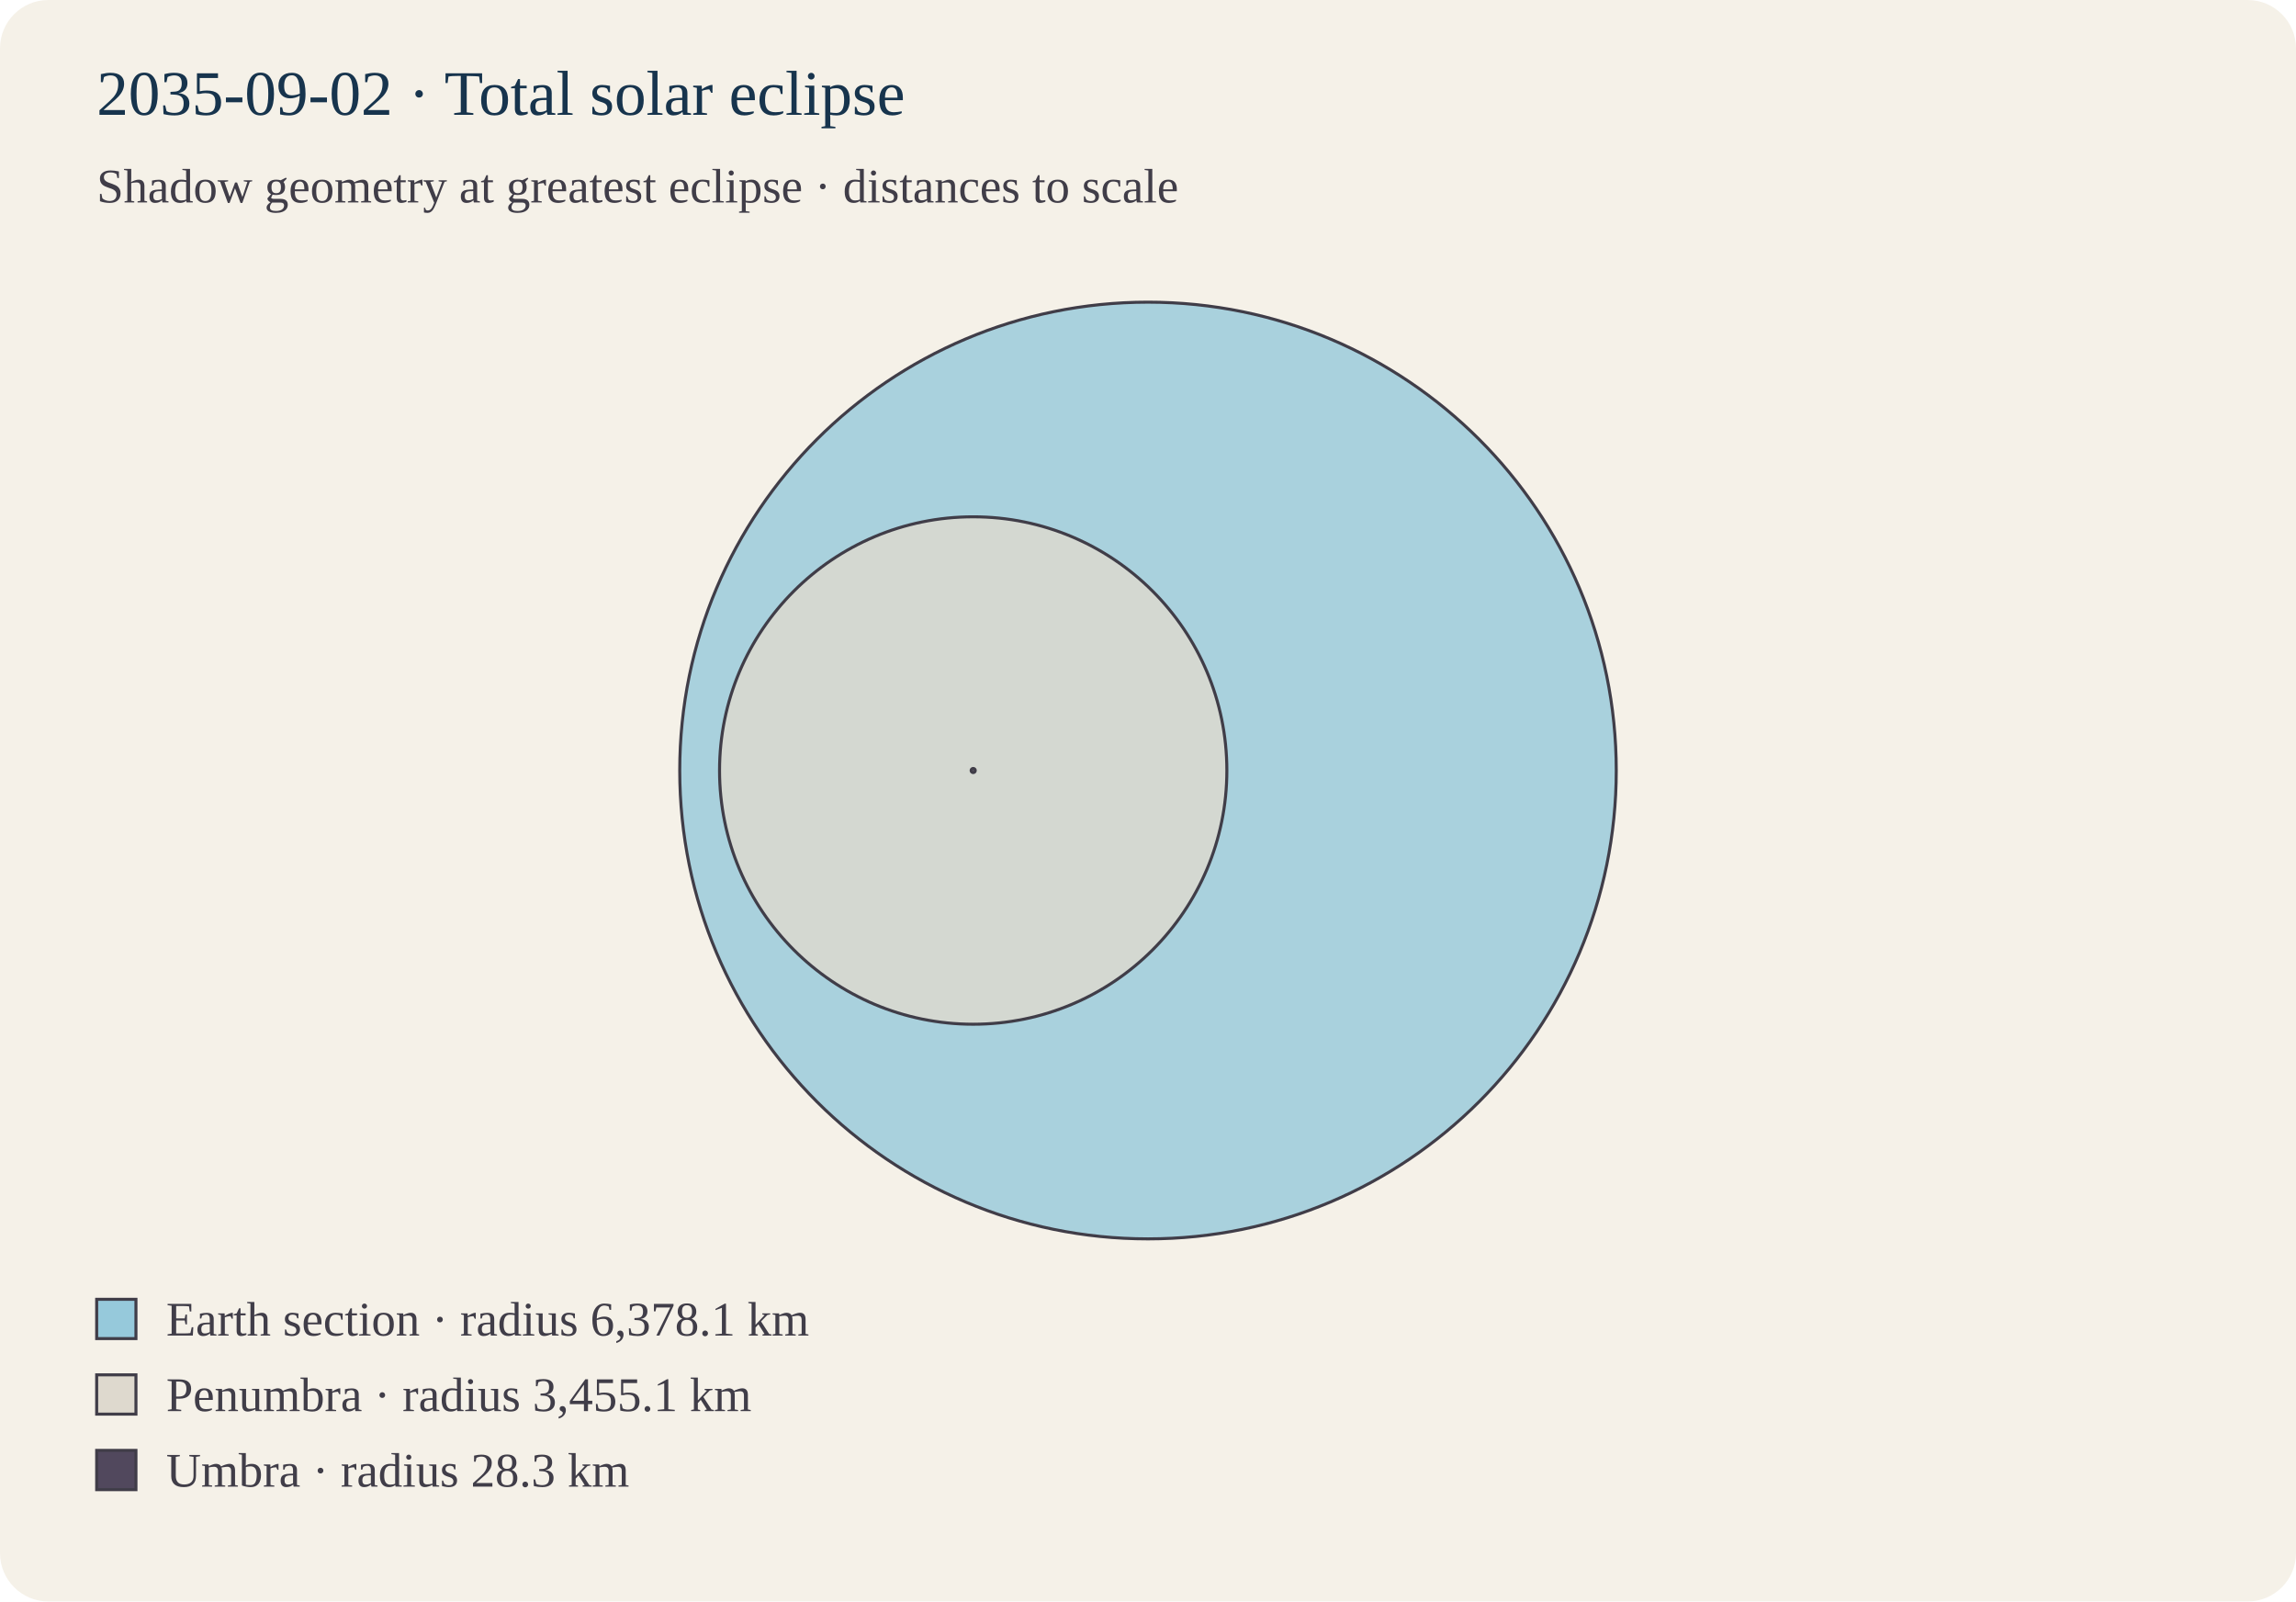
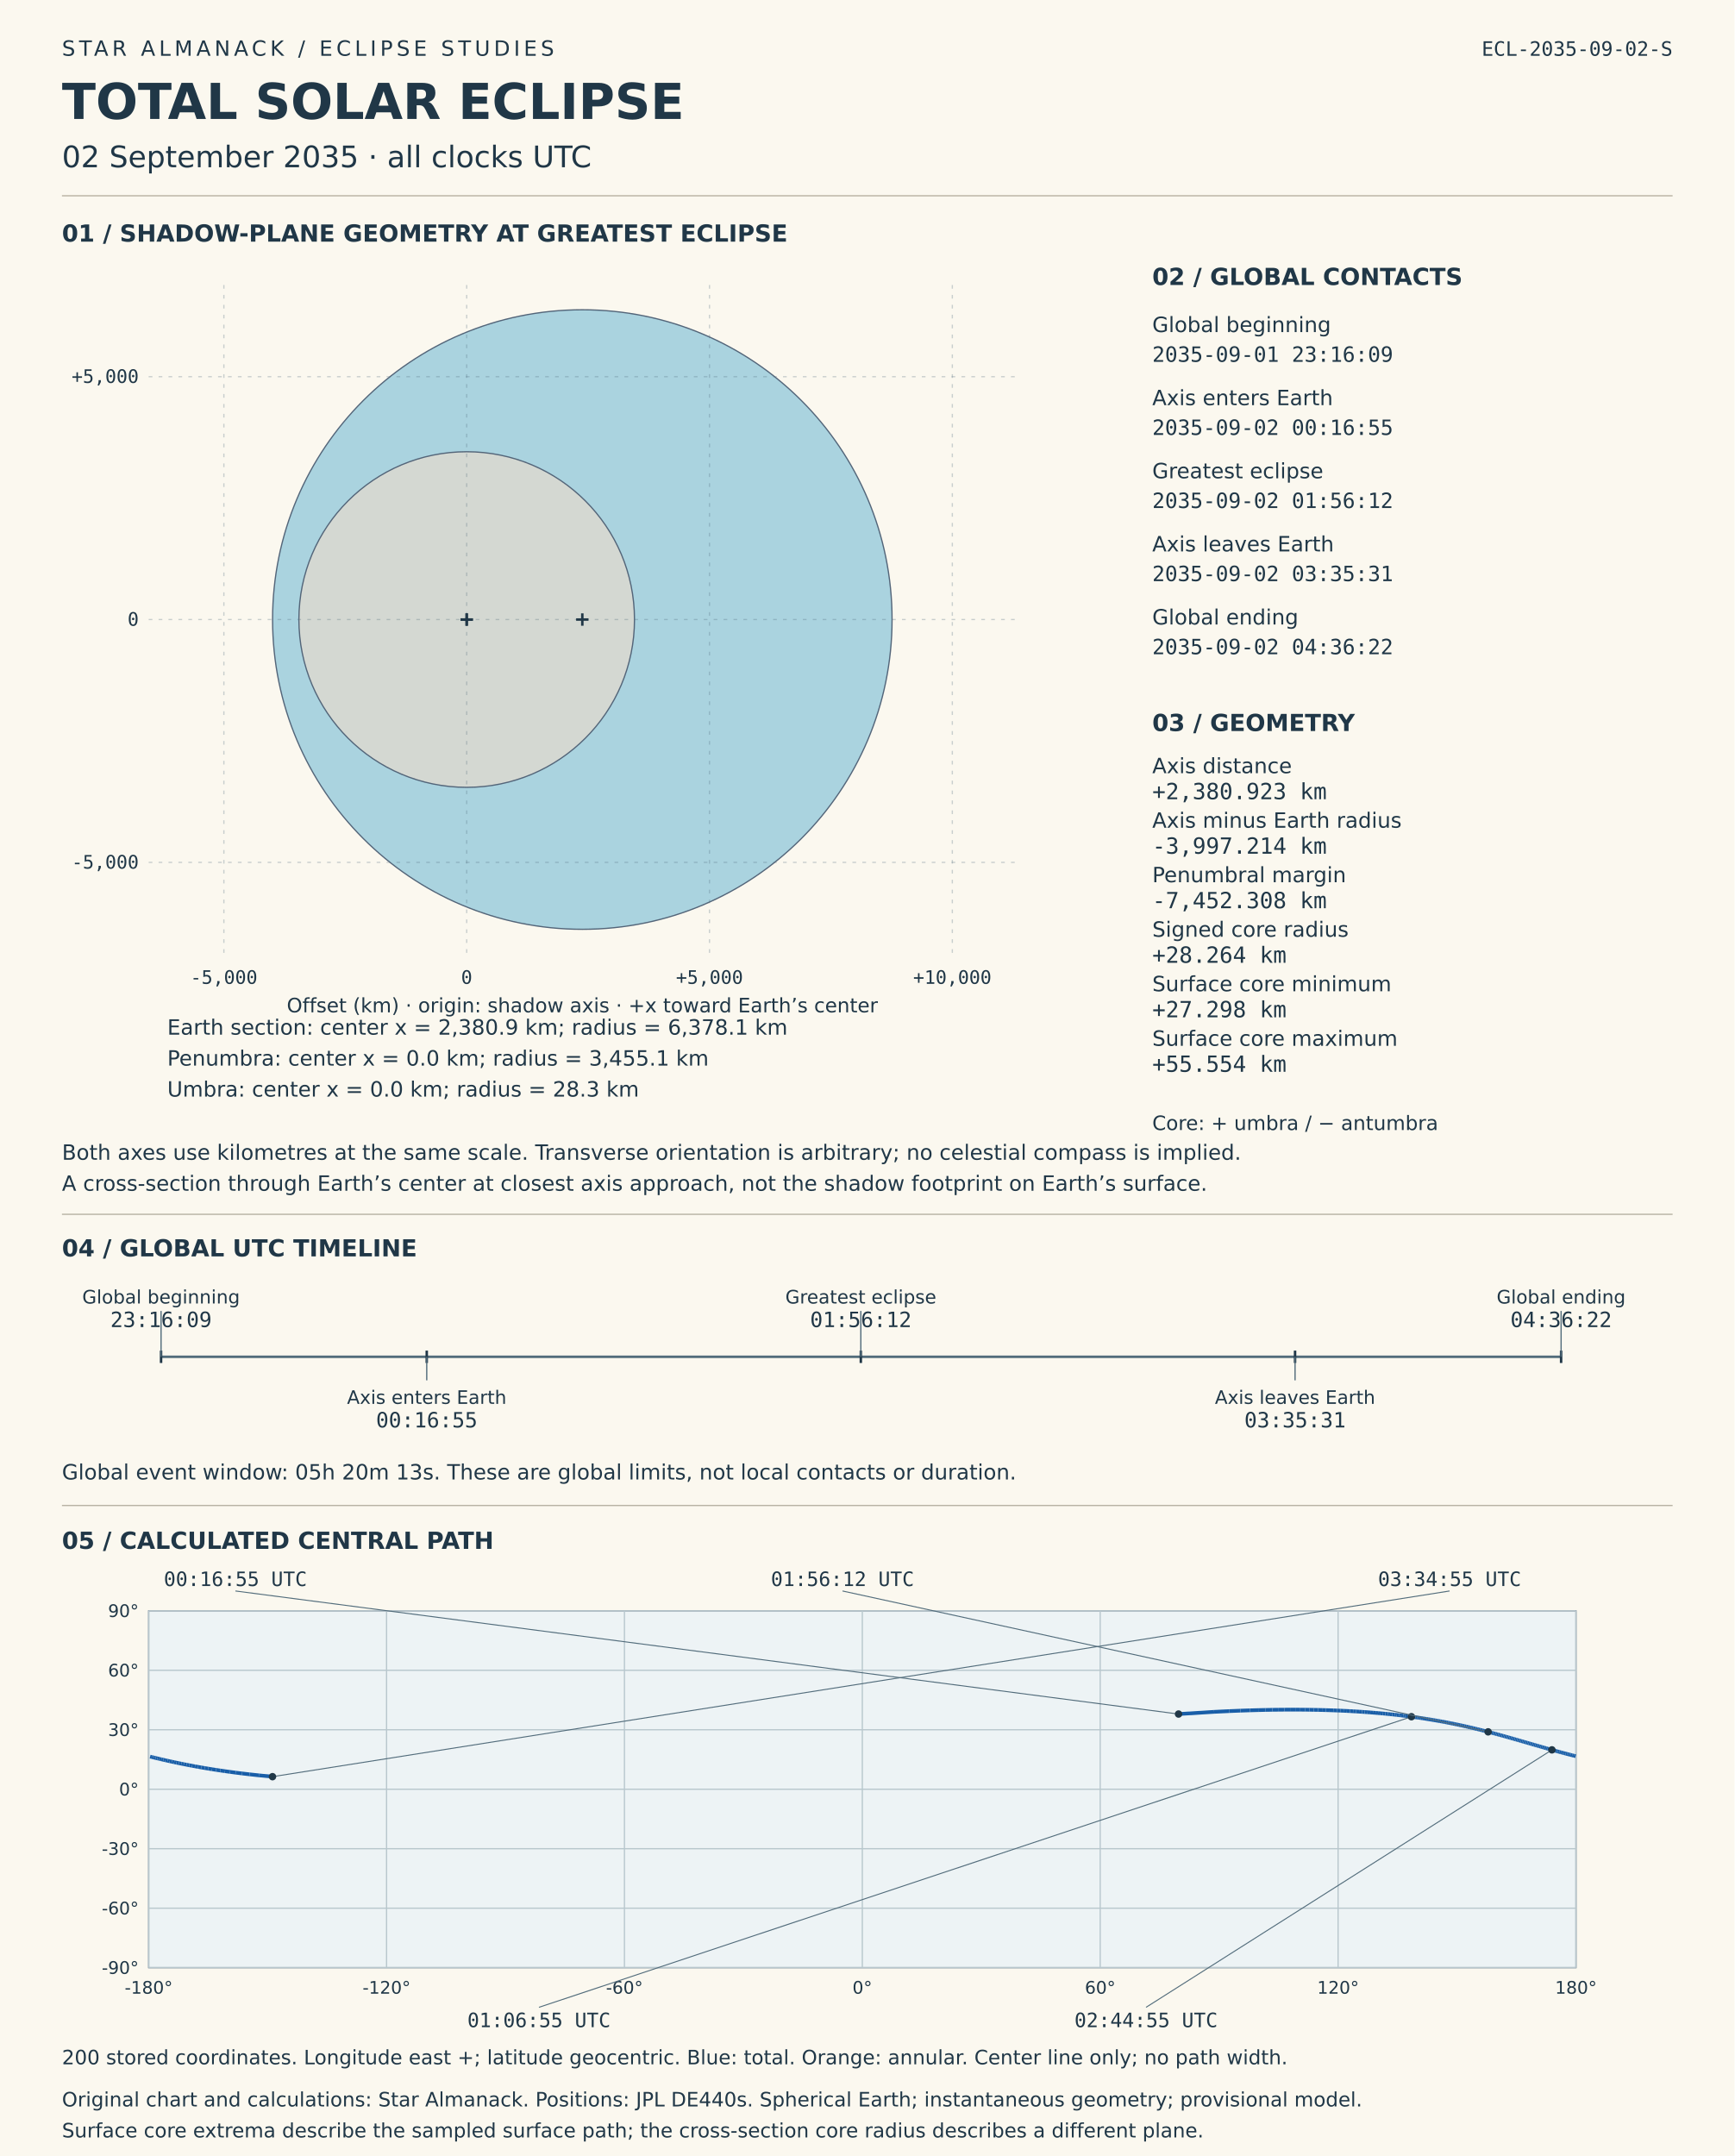
- <svg xmlns="http://www.w3.org/2000/svg" viewBox="0 0 760 530" role="img" aria-labelledby="art-title art-desc">
-   <rect width="760" height="530" rx="16" fill="#f5f1e8" />
-   <text x="32" y="38" font-size="21" fill="#17344d">2035-09-02 · Total solar eclipse</text>
-   <text x="32" y="67" font-size="16" fill="#403d48">Shadow geometry at greatest eclipse · distances to scale</text>
-   <circle data-label="Earth section" cx="380" cy="255" r="155" fill="#96c9db" fill-opacity="0.8" stroke="#403d48" />
-   <circle data-label="Penumbra" cx="322.139" cy="255" r="83.965" fill="#ded9ce" fill-opacity="0.8" stroke="#403d48" />
-   <circle data-label="Umbra" cx="322.139" cy="255" r="0.687" fill="#51485d" fill-opacity="0.8" stroke="#403d48" />
-   <rect x="32" y="430" width="13" height="13" fill="#96c9db" stroke="#403d48" />
-   <text x="55" y="442" font-size="16" fill="#403d48">Earth section · radius 6,378.1 km</text>
-   <rect x="32" y="455" width="13" height="13" fill="#ded9ce" stroke="#403d48" />
-   <text x="55" y="467" font-size="16" fill="#403d48">Penumbra · radius 3,455.1 km</text>
-   <rect x="32" y="480" width="13" height="13" fill="#51485d" stroke="#403d48" />
-   <text x="55" y="492" font-size="16" fill="#403d48">Umbra · radius 28.3 km</text>
+ <svg xmlns="http://www.w3.org/2000/svg" viewBox="0 0 1400 1740" role="img" aria-labelledby="solar-title solar-desc">
+   <rect width="1400" height="1740" fill="#fbf8ef" />
+   <style>text{font-family:DejaVu Sans,sans-serif;fill:#203747}.mono{font-family:DejaVu Sans Mono,monospace;font-variant-numeric:tabular-nums}</style>
+   <text x="50" y="45" font-size="17" letter-spacing="3">STAR ALMANACK  /  ECLIPSE STUDIES</text>
+   <text x="50" y="96" font-size="40" font-weight="bold">TOTAL SOLAR ECLIPSE</text>
+   <text x="50" y="135" font-size="24">02 September 2035  ·  all clocks UTC</text>
+   <text x="1350" y="45" font-size="16" text-anchor="end" class="mono">ECL-2035-09-02-S</text>
+   <line x1="50" y1="158" x2="1350" y2="158" stroke="#b8b3a4" />
+   <text x="50" y="195" font-size="19" font-weight="bold">01  /  SHADOW-PLANE GEOMETRY AT GREATEST ECLIPSE</text>
+   <circle data-label="Earth section" cx="470" cy="500.0" r="250" fill="#96c9db" fill-opacity=".8" stroke="#536579" />
+   <circle data-label="Penumbra" cx="376.676" cy="500.0" r="135.427" fill="#ded9ce" fill-opacity=".8" stroke="#536579" />
+   <circle data-label="Umbra" cx="376.676" cy="500.0" r="1.108" fill="#51485d" fill-opacity=".8" stroke="#536579" />
+   <g id="shadow-coordinate-grid">
+     <line x1="180.694" y1="230" x2="180.694" y2="770" stroke="#526c7b" stroke-opacity=".3" stroke-dasharray="3 5" />
+     <text x="180.694" y="794" font-size="15" text-anchor="middle" class="mono">-5,000</text>
+     <line x1="376.676" y1="230" x2="376.676" y2="770" stroke="#526c7b" stroke-opacity=".3" stroke-dasharray="3 5" />
+     <text x="376.676" y="794" font-size="15" text-anchor="middle" class="mono">0</text>
+     <line x1="572.658" y1="230" x2="572.658" y2="770" stroke="#526c7b" stroke-opacity=".3" stroke-dasharray="3 5" />
+     <text x="572.658" y="794" font-size="15" text-anchor="middle" class="mono">+5,000</text>
+     <line x1="768.64" y1="230" x2="768.64" y2="770" stroke="#526c7b" stroke-opacity=".3" stroke-dasharray="3 5" />
+     <text x="768.64" y="794" font-size="15" text-anchor="middle" class="mono">+10,000</text>
+     <line x1="120" y1="695.982" x2="820" y2="695.982" stroke="#526c7b" stroke-opacity=".3" stroke-dasharray="3 5" />
+     <text x="112" y="700.982" font-size="15" text-anchor="end" class="mono">-5,000</text>
+     <line x1="120" y1="500.0" x2="820" y2="500.0" stroke="#526c7b" stroke-opacity=".3" stroke-dasharray="3 5" />
+     <text x="112" y="505.0" font-size="15" text-anchor="end" class="mono">0</text>
+     <line x1="120" y1="304.018" x2="820" y2="304.018" stroke="#526c7b" stroke-opacity=".3" stroke-dasharray="3 5" />
+     <text x="112" y="309.018" font-size="15" text-anchor="end" class="mono">+5,000</text>
+   </g>
+   <line x1="465.0" y1="500.0" x2="475.0" y2="500.0" stroke="#203747" stroke-width="2" />
+   <line x1="470.0" y1="495.0" x2="470.0" y2="505.0" stroke="#203747" stroke-width="2" />
+   <text x="135" y="835" font-size="17">Earth section: center x = 2,380.9 km; radius = 6,378.1 km</text>
+   <line x1="371.676" y1="500.0" x2="381.676" y2="500.0" stroke="#203747" stroke-width="2" />
+   <line x1="376.676" y1="495.0" x2="376.676" y2="505.0" stroke="#203747" stroke-width="2" />
+   <text x="135" y="860" font-size="17">Penumbra: center x = 0.0 km; radius = 3,455.1 km</text>
+   <line x1="371.676" y1="500.0" x2="381.676" y2="500.0" stroke="#203747" stroke-width="2" />
+   <line x1="376.676" y1="495.0" x2="376.676" y2="505.0" stroke="#203747" stroke-width="2" />
+   <text x="135" y="885" font-size="17">Umbra: center x = 0.0 km; radius = 28.3 km</text>
+   <text x="470" y="817" font-size="16" text-anchor="middle">Offset (km) · origin: shadow axis · +x toward Earth’s center</text>
+   <text x="50" y="936" font-size="17">Both axes use kilometres at the same scale. Transverse orientation is arbitrary; no celestial compass is implied.</text>
+   <text x="50" y="961" font-size="17">A cross-section through Earth’s center at closest axis approach, not the shadow footprint on Earth’s surface.</text>
+   <text x="930" y="230" font-size="19" font-weight="bold">02  /  GLOBAL CONTACTS</text>
+   <text x="930" y="268" font-size="17">Global beginning</text>
+   <text x="930" y="292" font-size="17" class="mono">2035-09-01  23:16:09</text>
+   <text x="930" y="327" font-size="17">Axis enters Earth</text>
+   <text x="930" y="351" font-size="17" class="mono">2035-09-02  00:16:55</text>
+   <text x="930" y="386" font-size="17">Greatest eclipse</text>
+   <text x="930" y="410" font-size="17" class="mono">2035-09-02  01:56:12</text>
+   <text x="930" y="445" font-size="17">Axis leaves Earth</text>
+   <text x="930" y="469" font-size="17" class="mono">2035-09-02  03:35:31</text>
+   <text x="930" y="504" font-size="17">Global ending</text>
+   <text x="930" y="528" font-size="17" class="mono">2035-09-02  04:36:22</text>
+   <text x="930" y="590" font-size="19" font-weight="bold">03  /  GEOMETRY</text>
+   <text x="930" y="624" font-size="17">Axis distance</text>
+   <text x="930" y="645" font-size="18" class="mono">+2,380.923 km</text>
+   <text x="930" y="668" font-size="17">Axis minus Earth radius</text>
+   <text x="930" y="689" font-size="18" class="mono">-3,997.214 km</text>
+   <text x="930" y="712" font-size="17">Penumbral margin</text>
+   <text x="930" y="733" font-size="18" class="mono">-7,452.308 km</text>
+   <text x="930" y="756" font-size="17">Signed core radius</text>
+   <text x="930" y="777" font-size="18" class="mono">+28.264 km</text>
+   <text x="930" y="800" font-size="17">Surface core minimum</text>
+   <text x="930" y="821" font-size="18" class="mono">+27.298 km</text>
+   <text x="930" y="844" font-size="17">Surface core maximum</text>
+   <text x="930" y="865" font-size="18" class="mono">+55.554 km</text>
+   <text x="930" y="912" font-size="16">Core: + umbra / − antumbra</text>
+   <line x1="50" y1="980" x2="1350" y2="980" stroke="#b8b3a4" />
+   <text x="50" y="1014" font-size="19" font-weight="bold">04  /  GLOBAL UTC TIMELINE</text>
+   <line x1="130" y1="1095" x2="1260" y2="1095" stroke="#526c7b" stroke-width="2" />
+   <line x1="130.0" y1="1090" x2="130.0" y2="1100" stroke="#203747" stroke-width="2" />
+   <line x1="130.0" y1="1095" x2="130.0" y2="1058" stroke="#526c7b" />
+   <text x="130.0" y="1052" font-size="15" text-anchor="middle">Global beginning</text>
+   <text x="130.0" y="1071" font-size="17" text-anchor="middle" class="mono">23:16:09</text>
+   <line x1="344.437" y1="1090" x2="344.437" y2="1100" stroke="#203747" stroke-width="2" />
+   <line x1="344.437" y1="1095" x2="344.437" y2="1114" stroke="#526c7b" />
+   <text x="344.437" y="1133" font-size="15" text-anchor="middle">Axis enters Earth</text>
+   <text x="344.437" y="1152" font-size="17" text-anchor="middle" class="mono">00:16:55</text>
+   <line x1="694.794" y1="1090" x2="694.794" y2="1100" stroke="#203747" stroke-width="2" />
+   <line x1="694.794" y1="1095" x2="694.794" y2="1058" stroke="#526c7b" />
+   <text x="694.794" y="1052" font-size="15" text-anchor="middle">Greatest eclipse</text>
+   <text x="694.794" y="1071" font-size="17" text-anchor="middle" class="mono">01:56:12</text>
+   <line x1="1045.269" y1="1090" x2="1045.269" y2="1100" stroke="#203747" stroke-width="2" />
+   <line x1="1045.269" y1="1095" x2="1045.269" y2="1114" stroke="#526c7b" />
+   <text x="1045.269" y="1133" font-size="15" text-anchor="middle">Axis leaves Earth</text>
+   <text x="1045.269" y="1152" font-size="17" text-anchor="middle" class="mono">03:35:31</text>
+   <line x1="1260.0" y1="1090" x2="1260.0" y2="1100" stroke="#203747" stroke-width="2" />
+   <line x1="1260.0" y1="1095" x2="1260.0" y2="1058" stroke="#526c7b" />
+   <text x="1260.0" y="1052" font-size="15" text-anchor="middle">Global ending</text>
+   <text x="1260.0" y="1071" font-size="17" text-anchor="middle" class="mono">04:36:22</text>
+   <text x="50" y="1194" font-size="17">Global event window: 05h 20m 13s. These are global limits, not local contacts or duration.</text>
+   <line x1="50" y1="1215" x2="1350" y2="1215" stroke="#b8b3a4" />
+   <text x="50" y="1250" font-size="19" font-weight="bold">05  /  CALCULATED CENTRAL PATH</text>
+   <g id="timed-central-path">
+     <rect x="120" y="1300" width="1152" height="288" fill="#edf3f5" stroke="#708090" />
+     <line x1="120.0" y1="1300" x2="120.0" y2="1588" stroke="#b8c7cd" />
+     <text x="120.0" y="1609" font-size="14" text-anchor="middle">-180°</text>
+     <line x1="312.0" y1="1300" x2="312.0" y2="1588" stroke="#b8c7cd" />
+     <text x="312.0" y="1609" font-size="14" text-anchor="middle">-120°</text>
+     <line x1="504.0" y1="1300" x2="504.0" y2="1588" stroke="#b8c7cd" />
+     <text x="504.0" y="1609" font-size="14" text-anchor="middle">-60°</text>
+     <line x1="696.0" y1="1300" x2="696.0" y2="1588" stroke="#b8c7cd" />
+     <text x="696.0" y="1609" font-size="14" text-anchor="middle">0°</text>
+     <line x1="888.0" y1="1300" x2="888.0" y2="1588" stroke="#b8c7cd" />
+     <text x="888.0" y="1609" font-size="14" text-anchor="middle">60°</text>
+     <line x1="1080.0" y1="1300" x2="1080.0" y2="1588" stroke="#b8c7cd" />
+     <text x="1080.0" y="1609" font-size="14" text-anchor="middle">120°</text>
+     <line x1="1272.0" y1="1300" x2="1272.0" y2="1588" stroke="#b8c7cd" />
+     <text x="1272.0" y="1609" font-size="14" text-anchor="middle">180°</text>
+     <line x1="120" y1="1588.0" x2="1272" y2="1588.0" stroke="#b8c7cd" />
+     <text x="112" y="1593.0" font-size="14" text-anchor="end">-90°</text>
+     <line x1="120" y1="1540.0" x2="1272" y2="1540.0" stroke="#b8c7cd" />
+     <text x="112" y="1545.0" font-size="14" text-anchor="end">-60°</text>
+     <line x1="120" y1="1492.0" x2="1272" y2="1492.0" stroke="#b8c7cd" />
+     <text x="112" y="1497.0" font-size="14" text-anchor="end">-30°</text>
+     <line x1="120" y1="1444.0" x2="1272" y2="1444.0" stroke="#b8c7cd" />
+     <text x="112" y="1449.0" font-size="14" text-anchor="end">0°</text>
+     <line x1="120" y1="1396.0" x2="1272" y2="1396.0" stroke="#b8c7cd" />
+     <text x="112" y="1401.0" font-size="14" text-anchor="end">30°</text>
+     <line x1="120" y1="1348.0" x2="1272" y2="1348.0" stroke="#b8c7cd" />
+     <text x="112" y="1353.0" font-size="14" text-anchor="end">60°</text>
+     <line x1="120" y1="1300.0" x2="1272" y2="1300.0" stroke="#b8c7cd" />
+     <text x="112" y="1305.0" font-size="14" text-anchor="end">90°</text>
+     <line x1="951.229" y1="1383.317" x2="979.947" y2="1381.543" stroke="#195ea8" stroke-width="3" />
+     <line x1="979.947" y1="1381.543" x2="992.01" y2="1380.959" stroke="#195ea8" stroke-width="3" />
+     <line x1="992.01" y1="1380.959" x2="1001.17" y2="1380.588" stroke="#195ea8" stroke-width="3" />
+     <line x1="1001.17" y1="1380.588" x2="1008.826" y2="1380.327" stroke="#195ea8" stroke-width="3" />
+     <line x1="1008.826" y1="1380.327" x2="1015.518" y2="1380.137" stroke="#195ea8" stroke-width="3" />
+     <line x1="1015.518" y1="1380.137" x2="1021.525" y2="1380" stroke="#195ea8" stroke-width="3" />
+     <line x1="1021.525" y1="1380" x2="1027.011" y2="1379.901" stroke="#195ea8" stroke-width="3" />
+     <line x1="1027.011" y1="1379.901" x2="1032.084" y2="1379.835" stroke="#195ea8" stroke-width="3" />
+     <line x1="1032.084" y1="1379.835" x2="1036.819" y2="1379.794" stroke="#195ea8" stroke-width="3" />
+     <line x1="1036.819" y1="1379.794" x2="1041.27" y2="1379.775" stroke="#195ea8" stroke-width="3" />
+     <line x1="1041.27" y1="1379.775" x2="1045.478" y2="1379.776" stroke="#195ea8" stroke-width="3" />
+     <line x1="1045.478" y1="1379.776" x2="1049.476" y2="1379.792" stroke="#195ea8" stroke-width="3" />
+     <line x1="1049.476" y1="1379.792" x2="1053.288" y2="1379.824" stroke="#195ea8" stroke-width="3" />
+     <line x1="1053.288" y1="1379.824" x2="1056.936" y2="1379.868" stroke="#195ea8" stroke-width="3" />
+     <line x1="1056.936" y1="1379.868" x2="1060.436" y2="1379.925" stroke="#195ea8" stroke-width="3" />
+     <line x1="1060.436" y1="1379.925" x2="1063.803" y2="1379.991" stroke="#195ea8" stroke-width="3" />
+     <line x1="1063.803" y1="1379.991" x2="1067.048" y2="1380.068" stroke="#195ea8" stroke-width="3" />
+     <line x1="1067.048" y1="1380.068" x2="1070.183" y2="1380.154" stroke="#195ea8" stroke-width="3" />
+     <line x1="1070.183" y1="1380.154" x2="1073.216" y2="1380.248" stroke="#195ea8" stroke-width="3" />
+     <line x1="1073.216" y1="1380.248" x2="1076.154" y2="1380.349" stroke="#195ea8" stroke-width="3" />
+     <line x1="1076.154" y1="1380.349" x2="1079.005" y2="1380.458" stroke="#195ea8" stroke-width="3" />
+     <line x1="1079.005" y1="1380.458" x2="1081.775" y2="1380.573" stroke="#195ea8" stroke-width="3" />
+     <line x1="1081.775" y1="1380.573" x2="1084.469" y2="1380.695" stroke="#195ea8" stroke-width="3" />
+     <line x1="1084.469" y1="1380.695" x2="1087.091" y2="1380.822" stroke="#195ea8" stroke-width="3" />
+     <line x1="1087.091" y1="1380.822" x2="1089.647" y2="1380.955" stroke="#195ea8" stroke-width="3" />
+     <line x1="1089.647" y1="1380.955" x2="1092.139" y2="1381.093" stroke="#195ea8" stroke-width="3" />
+     <line x1="1092.139" y1="1381.093" x2="1094.573" y2="1381.236" stroke="#195ea8" stroke-width="3" />
+     <line x1="1094.573" y1="1381.236" x2="1096.949" y2="1381.383" stroke="#195ea8" stroke-width="3" />
+     <line x1="1096.949" y1="1381.383" x2="1099.273" y2="1381.535" stroke="#195ea8" stroke-width="3" />
+     <line x1="1099.273" y1="1381.535" x2="1101.546" y2="1381.692" stroke="#195ea8" stroke-width="3" />
+     <line x1="1101.546" y1="1381.692" x2="1103.771" y2="1381.852" stroke="#195ea8" stroke-width="3" />
+     <line x1="1103.771" y1="1381.852" x2="1105.95" y2="1382.016" stroke="#195ea8" stroke-width="3" />
+     <line x1="1105.95" y1="1382.016" x2="1108.085" y2="1382.184" stroke="#195ea8" stroke-width="3" />
+     <line x1="1108.085" y1="1382.184" x2="1110.178" y2="1382.355" stroke="#195ea8" stroke-width="3" />
+     <line x1="1110.178" y1="1382.355" x2="1112.231" y2="1382.53" stroke="#195ea8" stroke-width="3" />
+     <line x1="1112.231" y1="1382.53" x2="1114.247" y2="1382.708" stroke="#195ea8" stroke-width="3" />
+     <line x1="1114.247" y1="1382.708" x2="1116.225" y2="1382.888" stroke="#195ea8" stroke-width="3" />
+     <line x1="1116.225" y1="1382.888" x2="1118.168" y2="1383.072" stroke="#195ea8" stroke-width="3" />
+     <line x1="1118.168" y1="1383.072" x2="1120.078" y2="1383.259" stroke="#195ea8" stroke-width="3" />
+     <line x1="1120.078" y1="1383.259" x2="1121.955" y2="1383.449" stroke="#195ea8" stroke-width="3" />
+     <line x1="1121.955" y1="1383.449" x2="1123.801" y2="1383.641" stroke="#195ea8" stroke-width="3" />
+     <line x1="1123.801" y1="1383.641" x2="1125.616" y2="1383.836" stroke="#195ea8" stroke-width="3" />
+     <line x1="1125.616" y1="1383.836" x2="1127.403" y2="1384.033" stroke="#195ea8" stroke-width="3" />
+     <line x1="1127.403" y1="1384.033" x2="1129.162" y2="1384.233" stroke="#195ea8" stroke-width="3" />
+     <line x1="1129.162" y1="1384.233" x2="1130.894" y2="1384.435" stroke="#195ea8" stroke-width="3" />
+     <line x1="1130.894" y1="1384.435" x2="1132.6" y2="1384.639" stroke="#195ea8" stroke-width="3" />
+     <line x1="1132.6" y1="1384.639" x2="1134.281" y2="1384.845" stroke="#195ea8" stroke-width="3" />
+     <line x1="1134.281" y1="1384.845" x2="1135.938" y2="1385.054" stroke="#195ea8" stroke-width="3" />
+     <line x1="1135.938" y1="1385.054" x2="1137.571" y2="1385.264" stroke="#195ea8" stroke-width="3" />
+     <line x1="1137.571" y1="1385.264" x2="1139.182" y2="1385.477" stroke="#195ea8" stroke-width="3" />
+     <line x1="1139.182" y1="1385.477" x2="1140.77" y2="1385.691" stroke="#195ea8" stroke-width="3" />
+     <line x1="1140.77" y1="1385.691" x2="1142.338" y2="1385.908" stroke="#195ea8" stroke-width="3" />
+     <line x1="1142.338" y1="1385.908" x2="1143.885" y2="1386.126" stroke="#195ea8" stroke-width="3" />
+     <line x1="1143.885" y1="1386.126" x2="1145.412" y2="1386.346" stroke="#195ea8" stroke-width="3" />
+     <line x1="1145.412" y1="1386.346" x2="1146.919" y2="1386.567" stroke="#195ea8" stroke-width="3" />
+     <line x1="1146.919" y1="1386.567" x2="1148.408" y2="1386.791" stroke="#195ea8" stroke-width="3" />
+     <line x1="1148.408" y1="1386.791" x2="1149.879" y2="1387.016" stroke="#195ea8" stroke-width="3" />
+     <line x1="1149.879" y1="1387.016" x2="1151.333" y2="1387.242" stroke="#195ea8" stroke-width="3" />
+     <line x1="1151.333" y1="1387.242" x2="1152.769" y2="1387.471" stroke="#195ea8" stroke-width="3" />
+     <line x1="1152.769" y1="1387.471" x2="1154.189" y2="1387.7" stroke="#195ea8" stroke-width="3" />
+     <line x1="1154.189" y1="1387.7" x2="1155.593" y2="1387.932" stroke="#195ea8" stroke-width="3" />
+     <line x1="1155.593" y1="1387.932" x2="1156.982" y2="1388.164" stroke="#195ea8" stroke-width="3" />
+     <line x1="1156.982" y1="1388.164" x2="1158.355" y2="1388.399" stroke="#195ea8" stroke-width="3" />
+     <line x1="1158.355" y1="1388.399" x2="1159.714" y2="1388.634" stroke="#195ea8" stroke-width="3" />
+     <line x1="1159.714" y1="1388.634" x2="1161.058" y2="1388.871" stroke="#195ea8" stroke-width="3" />
+     <line x1="1161.058" y1="1388.871" x2="1162.389" y2="1389.109" stroke="#195ea8" stroke-width="3" />
+     <line x1="1162.389" y1="1389.109" x2="1163.707" y2="1389.349" stroke="#195ea8" stroke-width="3" />
+     <line x1="1163.707" y1="1389.349" x2="1165.011" y2="1389.59" stroke="#195ea8" stroke-width="3" />
+     <line x1="1165.011" y1="1389.59" x2="1166.304" y2="1389.832" stroke="#195ea8" stroke-width="3" />
+     <line x1="1166.304" y1="1389.832" x2="1167.583" y2="1390.076" stroke="#195ea8" stroke-width="3" />
+     <line x1="1167.583" y1="1390.076" x2="1168.851" y2="1390.32" stroke="#195ea8" stroke-width="3" />
+     <line x1="1168.851" y1="1390.32" x2="1170.108" y2="1390.566" stroke="#195ea8" stroke-width="3" />
+     <line x1="1170.108" y1="1390.566" x2="1171.354" y2="1390.813" stroke="#195ea8" stroke-width="3" />
+     <line x1="1171.354" y1="1390.813" x2="1172.588" y2="1391.062" stroke="#195ea8" stroke-width="3" />
+     <line x1="1172.588" y1="1391.062" x2="1173.813" y2="1391.311" stroke="#195ea8" stroke-width="3" />
+     <line x1="1173.813" y1="1391.311" x2="1175.027" y2="1391.562" stroke="#195ea8" stroke-width="3" />
+     <line x1="1175.027" y1="1391.562" x2="1176.231" y2="1391.813" stroke="#195ea8" stroke-width="3" />
+     <line x1="1176.231" y1="1391.813" x2="1177.426" y2="1392.066" stroke="#195ea8" stroke-width="3" />
+     <line x1="1177.426" y1="1392.066" x2="1178.611" y2="1392.32" stroke="#195ea8" stroke-width="3" />
+     <line x1="1178.611" y1="1392.32" x2="1179.788" y2="1392.575" stroke="#195ea8" stroke-width="3" />
+     <line x1="1179.788" y1="1392.575" x2="1180.956" y2="1392.831" stroke="#195ea8" stroke-width="3" />
+     <line x1="1180.956" y1="1392.831" x2="1182.116" y2="1393.088" stroke="#195ea8" stroke-width="3" />
+     <line x1="1182.116" y1="1393.088" x2="1183.268" y2="1393.346" stroke="#195ea8" stroke-width="3" />
+     <line x1="1183.268" y1="1393.346" x2="1184.412" y2="1393.606" stroke="#195ea8" stroke-width="3" />
+     <line x1="1184.412" y1="1393.606" x2="1185.548" y2="1393.866" stroke="#195ea8" stroke-width="3" />
+     <line x1="1185.548" y1="1393.866" x2="1186.677" y2="1394.127" stroke="#195ea8" stroke-width="3" />
+     <line x1="1186.677" y1="1394.127" x2="1187.8" y2="1394.389" stroke="#195ea8" stroke-width="3" />
+     <line x1="1187.8" y1="1394.389" x2="1188.915" y2="1394.652" stroke="#195ea8" stroke-width="3" />
+     <line x1="1188.915" y1="1394.652" x2="1190.024" y2="1394.916" stroke="#195ea8" stroke-width="3" />
+     <line x1="1190.024" y1="1394.916" x2="1191.127" y2="1395.182" stroke="#195ea8" stroke-width="3" />
+     <line x1="1191.127" y1="1395.182" x2="1192.224" y2="1395.448" stroke="#195ea8" stroke-width="3" />
+     <line x1="1192.224" y1="1395.448" x2="1193.315" y2="1395.715" stroke="#195ea8" stroke-width="3" />
+     <line x1="1193.315" y1="1395.715" x2="1194.401" y2="1395.983" stroke="#195ea8" stroke-width="3" />
+     <line x1="1194.401" y1="1395.983" x2="1195.481" y2="1396.252" stroke="#195ea8" stroke-width="3" />
+     <line x1="1195.481" y1="1396.252" x2="1196.556" y2="1396.522" stroke="#195ea8" stroke-width="3" />
+     <line x1="1196.556" y1="1396.522" x2="1197.627" y2="1396.792" stroke="#195ea8" stroke-width="3" />
+     <line x1="1197.627" y1="1396.792" x2="1198.693" y2="1397.064" stroke="#195ea8" stroke-width="3" />
+     <line x1="1198.693" y1="1397.064" x2="1199.755" y2="1397.337" stroke="#195ea8" stroke-width="3" />
+     <line x1="1199.755" y1="1397.337" x2="1200.812" y2="1397.611" stroke="#195ea8" stroke-width="3" />
+     <line x1="1200.812" y1="1397.611" x2="1201.111" y2="1397.688" stroke="#195ea8" stroke-width="3" />
+     <line x1="1201.111" y1="1397.688" x2="1201.866" y2="1397.885" stroke="#195ea8" stroke-width="3" />
+     <line x1="1201.866" y1="1397.885" x2="1202.916" y2="1398.161" stroke="#195ea8" stroke-width="3" />
+     <line x1="1202.916" y1="1398.161" x2="1203.963" y2="1398.437" stroke="#195ea8" stroke-width="3" />
+     <line x1="1203.963" y1="1398.437" x2="1205.007" y2="1398.714" stroke="#195ea8" stroke-width="3" />
+     <line x1="1205.007" y1="1398.714" x2="1206.047" y2="1398.992" stroke="#195ea8" stroke-width="3" />
+     <line x1="1206.047" y1="1398.992" x2="1207.085" y2="1399.272" stroke="#195ea8" stroke-width="3" />
+     <line x1="1207.085" y1="1399.272" x2="1208.121" y2="1399.552" stroke="#195ea8" stroke-width="3" />
+     <line x1="1208.121" y1="1399.552" x2="1209.154" y2="1399.833" stroke="#195ea8" stroke-width="3" />
+     <line x1="1209.154" y1="1399.833" x2="1210.185" y2="1400.115" stroke="#195ea8" stroke-width="3" />
+     <line x1="1210.185" y1="1400.115" x2="1211.214" y2="1400.397" stroke="#195ea8" stroke-width="3" />
+     <line x1="1211.214" y1="1400.397" x2="1212.242" y2="1400.681" stroke="#195ea8" stroke-width="3" />
+     <line x1="1212.242" y1="1400.681" x2="1213.268" y2="1400.966" stroke="#195ea8" stroke-width="3" />
+     <line x1="1213.268" y1="1400.966" x2="1214.293" y2="1401.252" stroke="#195ea8" stroke-width="3" />
+     <line x1="1214.293" y1="1401.252" x2="1215.317" y2="1401.538" stroke="#195ea8" stroke-width="3" />
+     <line x1="1215.317" y1="1401.538" x2="1216.341" y2="1401.826" stroke="#195ea8" stroke-width="3" />
+     <line x1="1216.341" y1="1401.826" x2="1217.364" y2="1402.114" stroke="#195ea8" stroke-width="3" />
+     <line x1="1217.364" y1="1402.114" x2="1218.386" y2="1402.403" stroke="#195ea8" stroke-width="3" />
+     <line x1="1218.386" y1="1402.403" x2="1219.409" y2="1402.694" stroke="#195ea8" stroke-width="3" />
+     <line x1="1219.409" y1="1402.694" x2="1220.432" y2="1402.985" stroke="#195ea8" stroke-width="3" />
+     <line x1="1220.432" y1="1402.985" x2="1221.456" y2="1403.277" stroke="#195ea8" stroke-width="3" />
+     <line x1="1221.456" y1="1403.277" x2="1222.48" y2="1403.57" stroke="#195ea8" stroke-width="3" />
+     <line x1="1222.48" y1="1403.57" x2="1223.505" y2="1403.865" stroke="#195ea8" stroke-width="3" />
+     <line x1="1223.505" y1="1403.865" x2="1224.532" y2="1404.16" stroke="#195ea8" stroke-width="3" />
+     <line x1="1224.532" y1="1404.16" x2="1225.56" y2="1404.456" stroke="#195ea8" stroke-width="3" />
+     <line x1="1225.56" y1="1404.456" x2="1226.59" y2="1404.753" stroke="#195ea8" stroke-width="3" />
+     <line x1="1226.59" y1="1404.753" x2="1227.621" y2="1405.051" stroke="#195ea8" stroke-width="3" />
+     <line x1="1227.621" y1="1405.051" x2="1228.655" y2="1405.351" stroke="#195ea8" stroke-width="3" />
+     <line x1="1228.655" y1="1405.351" x2="1229.692" y2="1405.651" stroke="#195ea8" stroke-width="3" />
+     <line x1="1229.692" y1="1405.651" x2="1230.731" y2="1405.952" stroke="#195ea8" stroke-width="3" />
+     <line x1="1230.731" y1="1405.952" x2="1231.774" y2="1406.255" stroke="#195ea8" stroke-width="3" />
+     <line x1="1231.774" y1="1406.255" x2="1232.819" y2="1406.558" stroke="#195ea8" stroke-width="3" />
+     <line x1="1232.819" y1="1406.558" x2="1233.869" y2="1406.863" stroke="#195ea8" stroke-width="3" />
+     <line x1="1233.869" y1="1406.863" x2="1234.922" y2="1407.168" stroke="#195ea8" stroke-width="3" />
+     <line x1="1234.922" y1="1407.168" x2="1235.98" y2="1407.475" stroke="#195ea8" stroke-width="3" />
+     <line x1="1235.98" y1="1407.475" x2="1237.042" y2="1407.783" stroke="#195ea8" stroke-width="3" />
+     <line x1="1237.042" y1="1407.783" x2="1238.109" y2="1408.092" stroke="#195ea8" stroke-width="3" />
+     <line x1="1238.109" y1="1408.092" x2="1239.182" y2="1408.402" stroke="#195ea8" stroke-width="3" />
+     <line x1="1239.182" y1="1408.402" x2="1240.26" y2="1408.713" stroke="#195ea8" stroke-width="3" />
+     <line x1="1240.26" y1="1408.713" x2="1241.344" y2="1409.026" stroke="#195ea8" stroke-width="3" />
+     <line x1="1241.344" y1="1409.026" x2="1242.434" y2="1409.34" stroke="#195ea8" stroke-width="3" />
+     <line x1="1242.434" y1="1409.34" x2="1243.531" y2="1409.655" stroke="#195ea8" stroke-width="3" />
+     <line x1="1243.531" y1="1409.655" x2="1244.636" y2="1409.971" stroke="#195ea8" stroke-width="3" />
+     <line x1="1244.636" y1="1409.971" x2="1245.747" y2="1410.289" stroke="#195ea8" stroke-width="3" />
+     <line x1="1245.747" y1="1410.289" x2="1246.867" y2="1410.608" stroke="#195ea8" stroke-width="3" />
+     <line x1="1246.867" y1="1410.608" x2="1247.994" y2="1410.928" stroke="#195ea8" stroke-width="3" />
+     <line x1="1247.994" y1="1410.928" x2="1249.131" y2="1411.25" stroke="#195ea8" stroke-width="3" />
+     <line x1="1249.131" y1="1411.25" x2="1250.277" y2="1411.573" stroke="#195ea8" stroke-width="3" />
+     <line x1="1250.277" y1="1411.573" x2="1251.432" y2="1411.898" stroke="#195ea8" stroke-width="3" />
+     <line x1="1251.432" y1="1411.898" x2="1252.598" y2="1412.224" stroke="#195ea8" stroke-width="3" />
+     <line x1="1252.598" y1="1412.224" x2="1253.775" y2="1412.551" stroke="#195ea8" stroke-width="3" />
+     <line x1="1253.775" y1="1412.551" x2="1254.962" y2="1412.88" stroke="#195ea8" stroke-width="3" />
+     <line x1="1254.962" y1="1412.88" x2="1256.162" y2="1413.211" stroke="#195ea8" stroke-width="3" />
+     <line x1="1256.162" y1="1413.211" x2="1257.374" y2="1413.543" stroke="#195ea8" stroke-width="3" />
+     <line x1="1257.374" y1="1413.543" x2="1258.599" y2="1413.877" stroke="#195ea8" stroke-width="3" />
+     <line x1="1258.599" y1="1413.877" x2="1259.838" y2="1414.213" stroke="#195ea8" stroke-width="3" />
+     <line x1="1259.838" y1="1414.213" x2="1261.091" y2="1414.55" stroke="#195ea8" stroke-width="3" />
+     <line x1="1261.091" y1="1414.55" x2="1262.36" y2="1414.889" stroke="#195ea8" stroke-width="3" />
+     <line x1="1262.36" y1="1414.889" x2="1263.644" y2="1415.231" stroke="#195ea8" stroke-width="3" />
+     <line x1="1263.644" y1="1415.231" x2="1264.946" y2="1415.574" stroke="#195ea8" stroke-width="3" />
+     <line x1="1264.946" y1="1415.574" x2="1266.264" y2="1415.919" stroke="#195ea8" stroke-width="3" />
+     <line x1="1266.264" y1="1415.919" x2="1267.602" y2="1416.266" stroke="#195ea8" stroke-width="3" />
+     <line x1="1267.602" y1="1416.266" x2="1268.958" y2="1416.615" stroke="#195ea8" stroke-width="3" />
+     <line x1="1268.958" y1="1416.615" x2="1270.336" y2="1416.966" stroke="#195ea8" stroke-width="3" />
+     <line x1="1270.336" y1="1416.966" x2="1271.735" y2="1417.32" stroke="#195ea8" stroke-width="3" />
+     <line x1="121.156" y1="1417.676" x2="122.602" y2="1418.034" stroke="#195ea8" stroke-width="3" />
+     <line x1="122.602" y1="1418.034" x2="124.073" y2="1418.395" stroke="#195ea8" stroke-width="3" />
+     <line x1="124.073" y1="1418.395" x2="125.571" y2="1418.759" stroke="#195ea8" stroke-width="3" />
+     <line x1="125.571" y1="1418.759" x2="127.097" y2="1419.126" stroke="#195ea8" stroke-width="3" />
+     <line x1="127.097" y1="1419.126" x2="128.654" y2="1419.495" stroke="#195ea8" stroke-width="3" />
+     <line x1="128.654" y1="1419.495" x2="130.242" y2="1419.867" stroke="#195ea8" stroke-width="3" />
+     <line x1="130.242" y1="1419.867" x2="131.864" y2="1420.243" stroke="#195ea8" stroke-width="3" />
+     <line x1="131.864" y1="1420.243" x2="133.522" y2="1420.622" stroke="#195ea8" stroke-width="3" />
+     <line x1="133.522" y1="1420.622" x2="135.218" y2="1421.004" stroke="#195ea8" stroke-width="3" />
+     <line x1="135.218" y1="1421.004" x2="136.956" y2="1421.39" stroke="#195ea8" stroke-width="3" />
+     <line x1="136.956" y1="1421.39" x2="138.737" y2="1421.78" stroke="#195ea8" stroke-width="3" />
+     <line x1="138.737" y1="1421.78" x2="140.565" y2="1422.175" stroke="#195ea8" stroke-width="3" />
+     <line x1="140.565" y1="1422.175" x2="142.444" y2="1422.573" stroke="#195ea8" stroke-width="3" />
+     <line x1="142.444" y1="1422.573" x2="144.377" y2="1422.976" stroke="#195ea8" stroke-width="3" />
+     <line x1="144.377" y1="1422.976" x2="146.369" y2="1423.385" stroke="#195ea8" stroke-width="3" />
+     <line x1="146.369" y1="1423.385" x2="148.424" y2="1423.798" stroke="#195ea8" stroke-width="3" />
+     <line x1="148.424" y1="1423.798" x2="150.549" y2="1424.218" stroke="#195ea8" stroke-width="3" />
+     <line x1="150.549" y1="1424.218" x2="152.75" y2="1424.643" stroke="#195ea8" stroke-width="3" />
+     <line x1="152.75" y1="1424.643" x2="155.034" y2="1425.076" stroke="#195ea8" stroke-width="3" />
+     <line x1="155.034" y1="1425.076" x2="157.41" y2="1425.516" stroke="#195ea8" stroke-width="3" />
+     <line x1="157.41" y1="1425.516" x2="159.887" y2="1425.964" stroke="#195ea8" stroke-width="3" />
+     <line x1="159.887" y1="1425.964" x2="162.479" y2="1426.421" stroke="#195ea8" stroke-width="3" />
+     <line x1="162.479" y1="1426.421" x2="165.2" y2="1426.888" stroke="#195ea8" stroke-width="3" />
+     <line x1="165.2" y1="1426.888" x2="168.067" y2="1427.367" stroke="#195ea8" stroke-width="3" />
+     <line x1="168.067" y1="1427.367" x2="171.102" y2="1427.859" stroke="#195ea8" stroke-width="3" />
+     <line x1="171.102" y1="1427.859" x2="174.334" y2="1428.365" stroke="#195ea8" stroke-width="3" />
+     <line x1="174.334" y1="1428.365" x2="177.798" y2="1428.89" stroke="#195ea8" stroke-width="3" />
+     <line x1="177.798" y1="1428.89" x2="181.544" y2="1429.435" stroke="#195ea8" stroke-width="3" />
+     <line x1="181.544" y1="1429.435" x2="185.64" y2="1430.007" stroke="#195ea8" stroke-width="3" />
+     <line x1="185.64" y1="1430.007" x2="190.186" y2="1430.611" stroke="#195ea8" stroke-width="3" />
+     <line x1="190.186" y1="1430.611" x2="195.344" y2="1431.261" stroke="#195ea8" stroke-width="3" />
+     <line x1="195.344" y1="1431.261" x2="201.396" y2="1431.975" stroke="#195ea8" stroke-width="3" />
+     <line x1="201.396" y1="1431.975" x2="208.947" y2="1432.796" stroke="#195ea8" stroke-width="3" />
+     <line x1="208.947" y1="1432.796" x2="219.939" y2="1433.862" stroke="#195ea8" stroke-width="3" />
+     <line x1="951.229" y1="1383.317" x2="190" y2="1284" stroke="#526c7b" stroke-width=".8" />
+     <circle data-utc="2035-09-02T00:16:55Z" cx="951.229" cy="1383.317" r="3" fill="#203747" />
+     <text x="190" y="1280" font-size="16" text-anchor="middle" class="mono">00:16:55 UTC</text>
+     <line x1="1139.182" y1="1385.477" x2="435" y2="1620" stroke="#526c7b" stroke-width=".8" />
+     <circle data-utc="2035-09-02T01:06:55Z" cx="1139.182" cy="1385.477" r="3" fill="#203747" />
+     <text x="435" y="1636" font-size="16" text-anchor="middle" class="mono">01:06:55 UTC</text>
+     <line x1="1201.111" y1="1397.688" x2="680" y2="1284" stroke="#526c7b" stroke-width=".8" />
+     <circle data-utc="2035-09-02T01:56:12Z" cx="1201.111" cy="1397.688" r="3" fill="#203747" />
+     <text x="680" y="1280" font-size="16" text-anchor="middle" class="mono">01:56:12 UTC</text>
+     <line x1="1252.598" y1="1412.224" x2="925" y2="1620" stroke="#526c7b" stroke-width=".8" />
+     <circle data-utc="2035-09-02T02:44:55Z" cx="1252.598" cy="1412.224" r="3" fill="#203747" />
+     <text x="925" y="1636" font-size="16" text-anchor="middle" class="mono">02:44:55 UTC</text>
+     <line x1="219.939" y1="1433.862" x2="1170" y2="1284" stroke="#526c7b" stroke-width=".8" />
+     <circle data-utc="2035-09-02T03:34:55Z" cx="219.939" cy="1433.862" r="3" fill="#203747" />
+     <text x="1170" y="1280" font-size="16" text-anchor="middle" class="mono">03:34:55 UTC</text>
+   </g>
+   <text x="50" y="1666" font-size="16">200 stored coordinates. Longitude east +; latitude geocentric. Blue: total. Orange: annular. Center line only; no path width.</text>
+   <text x="50" y="1700" font-size="16">Original chart and calculations: Star Almanack. Positions: JPL DE440s. Spherical Earth; instantaneous geometry; provisional model.</text>
+   <text x="50" y="1725" font-size="16">Surface core extrema describe the sampled surface path; the cross-section core radius describes a different plane.</text>
</svg>
